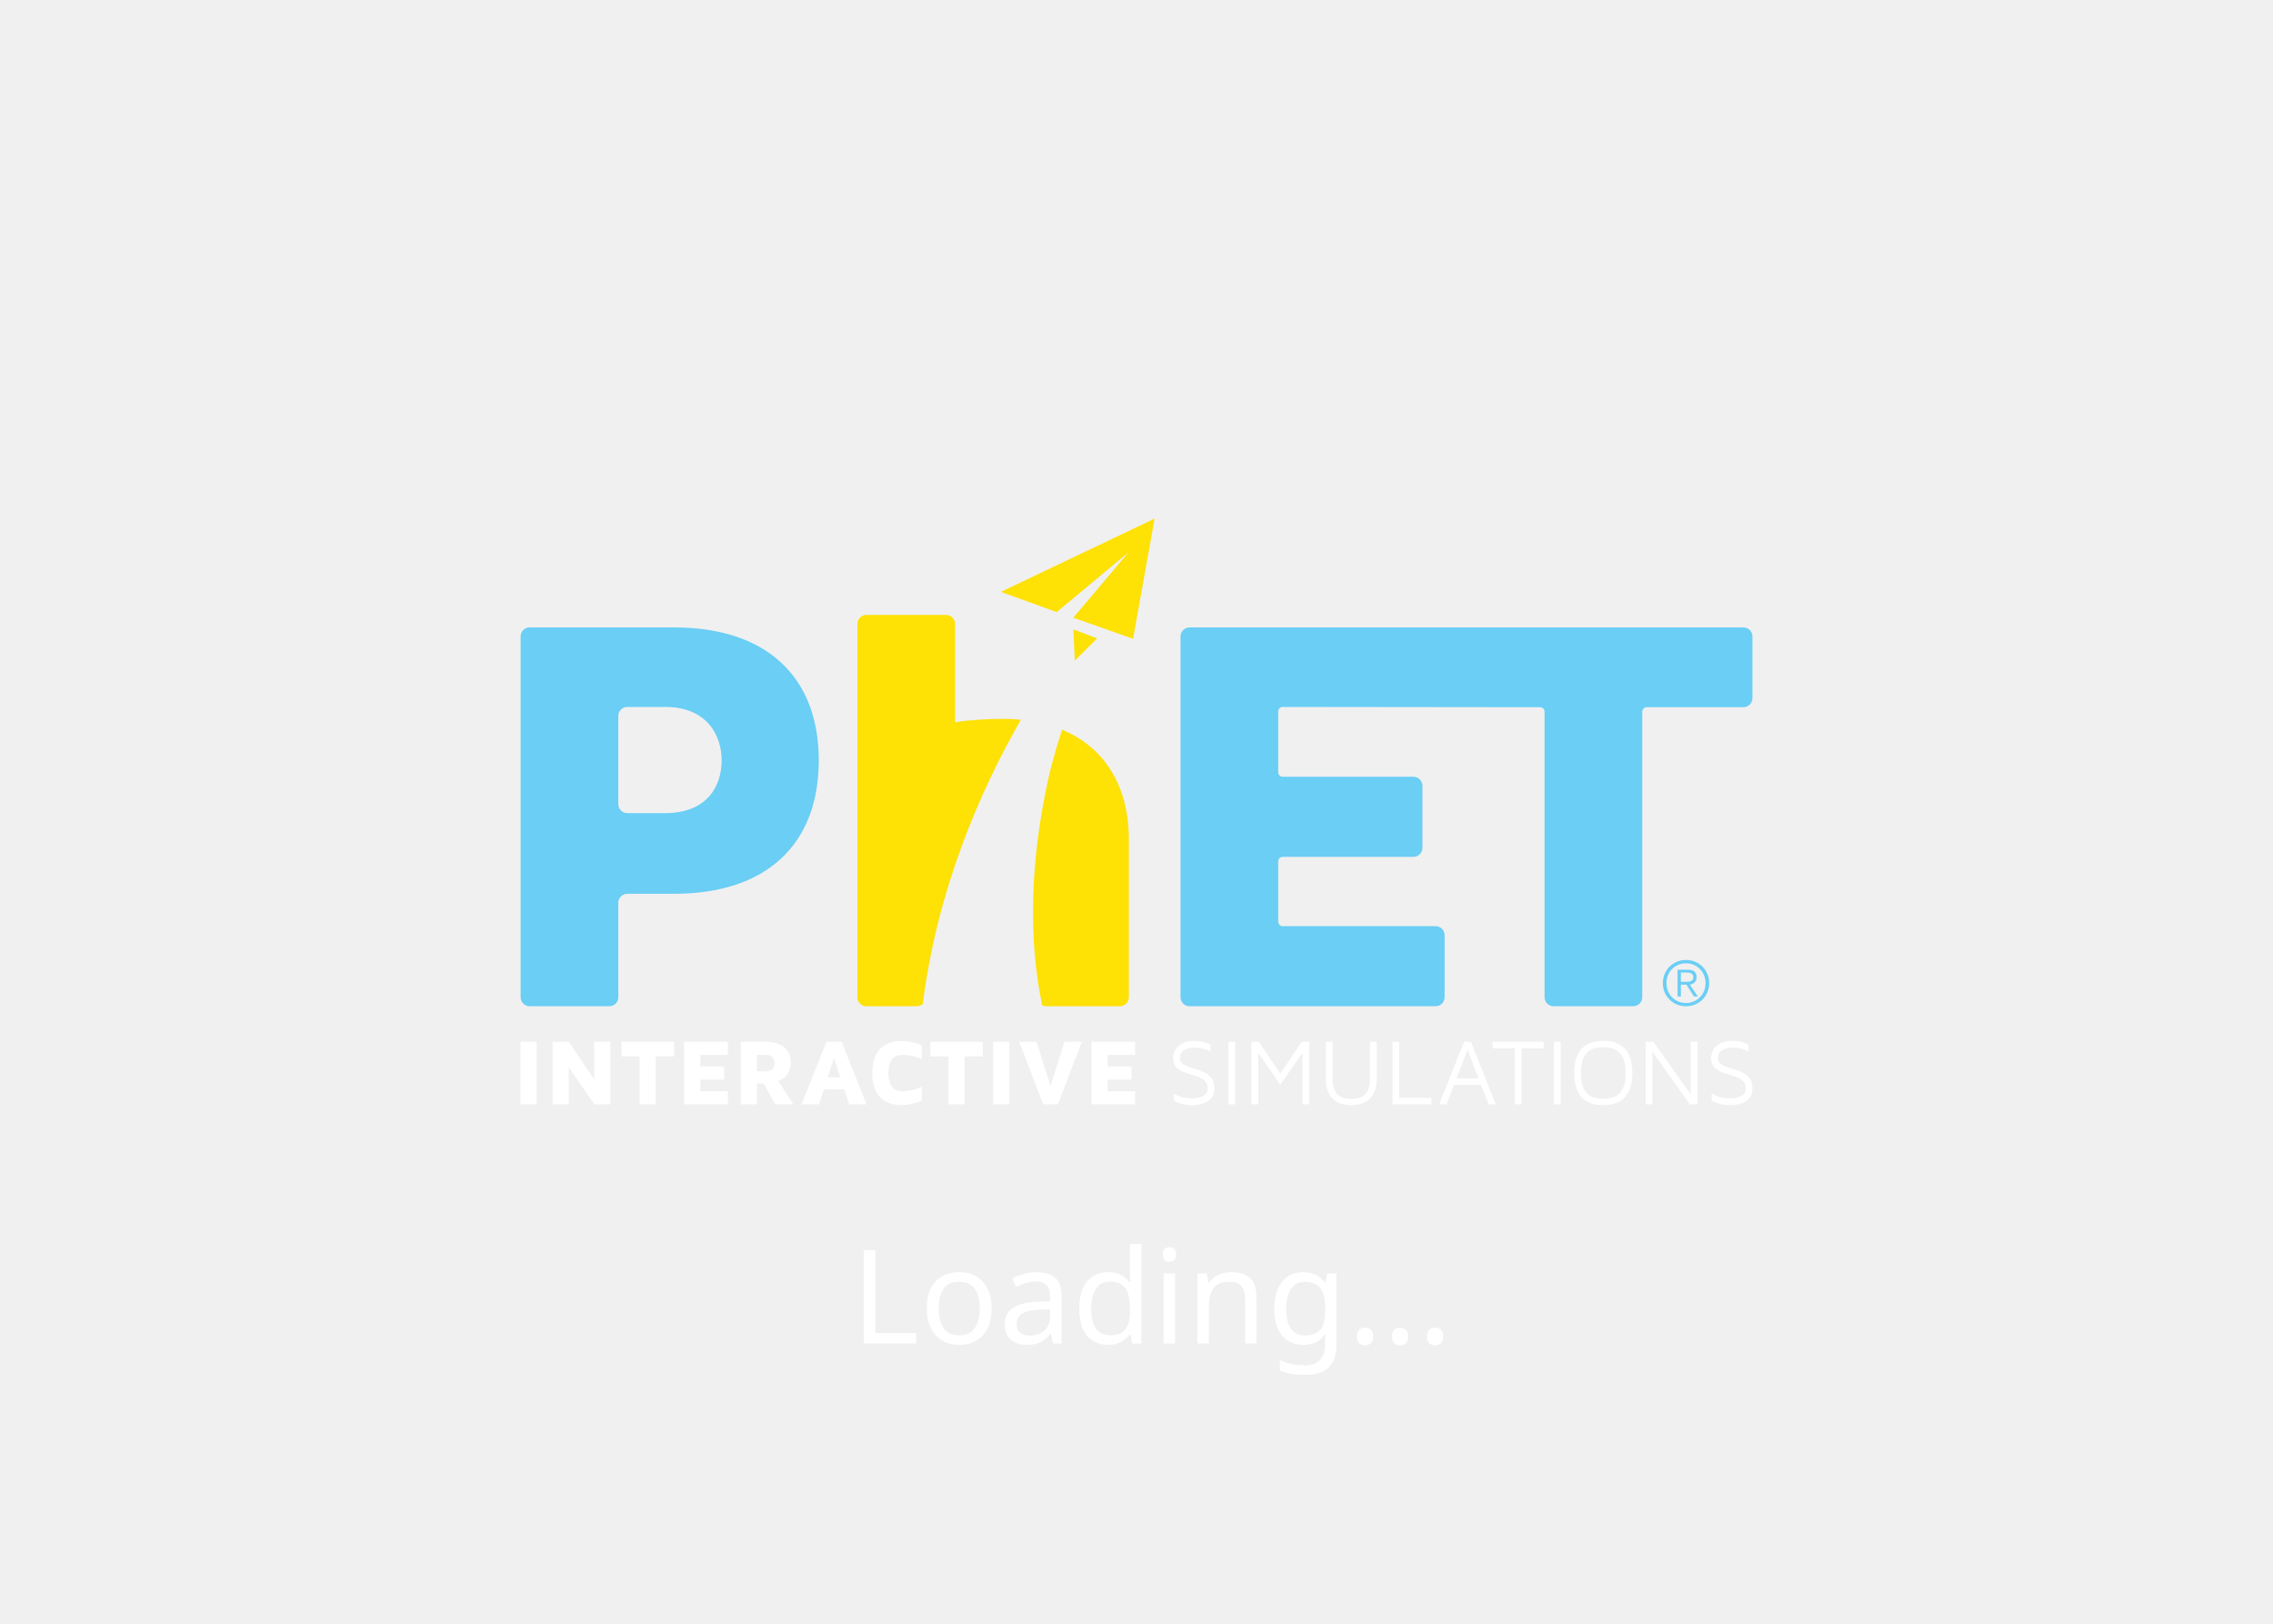
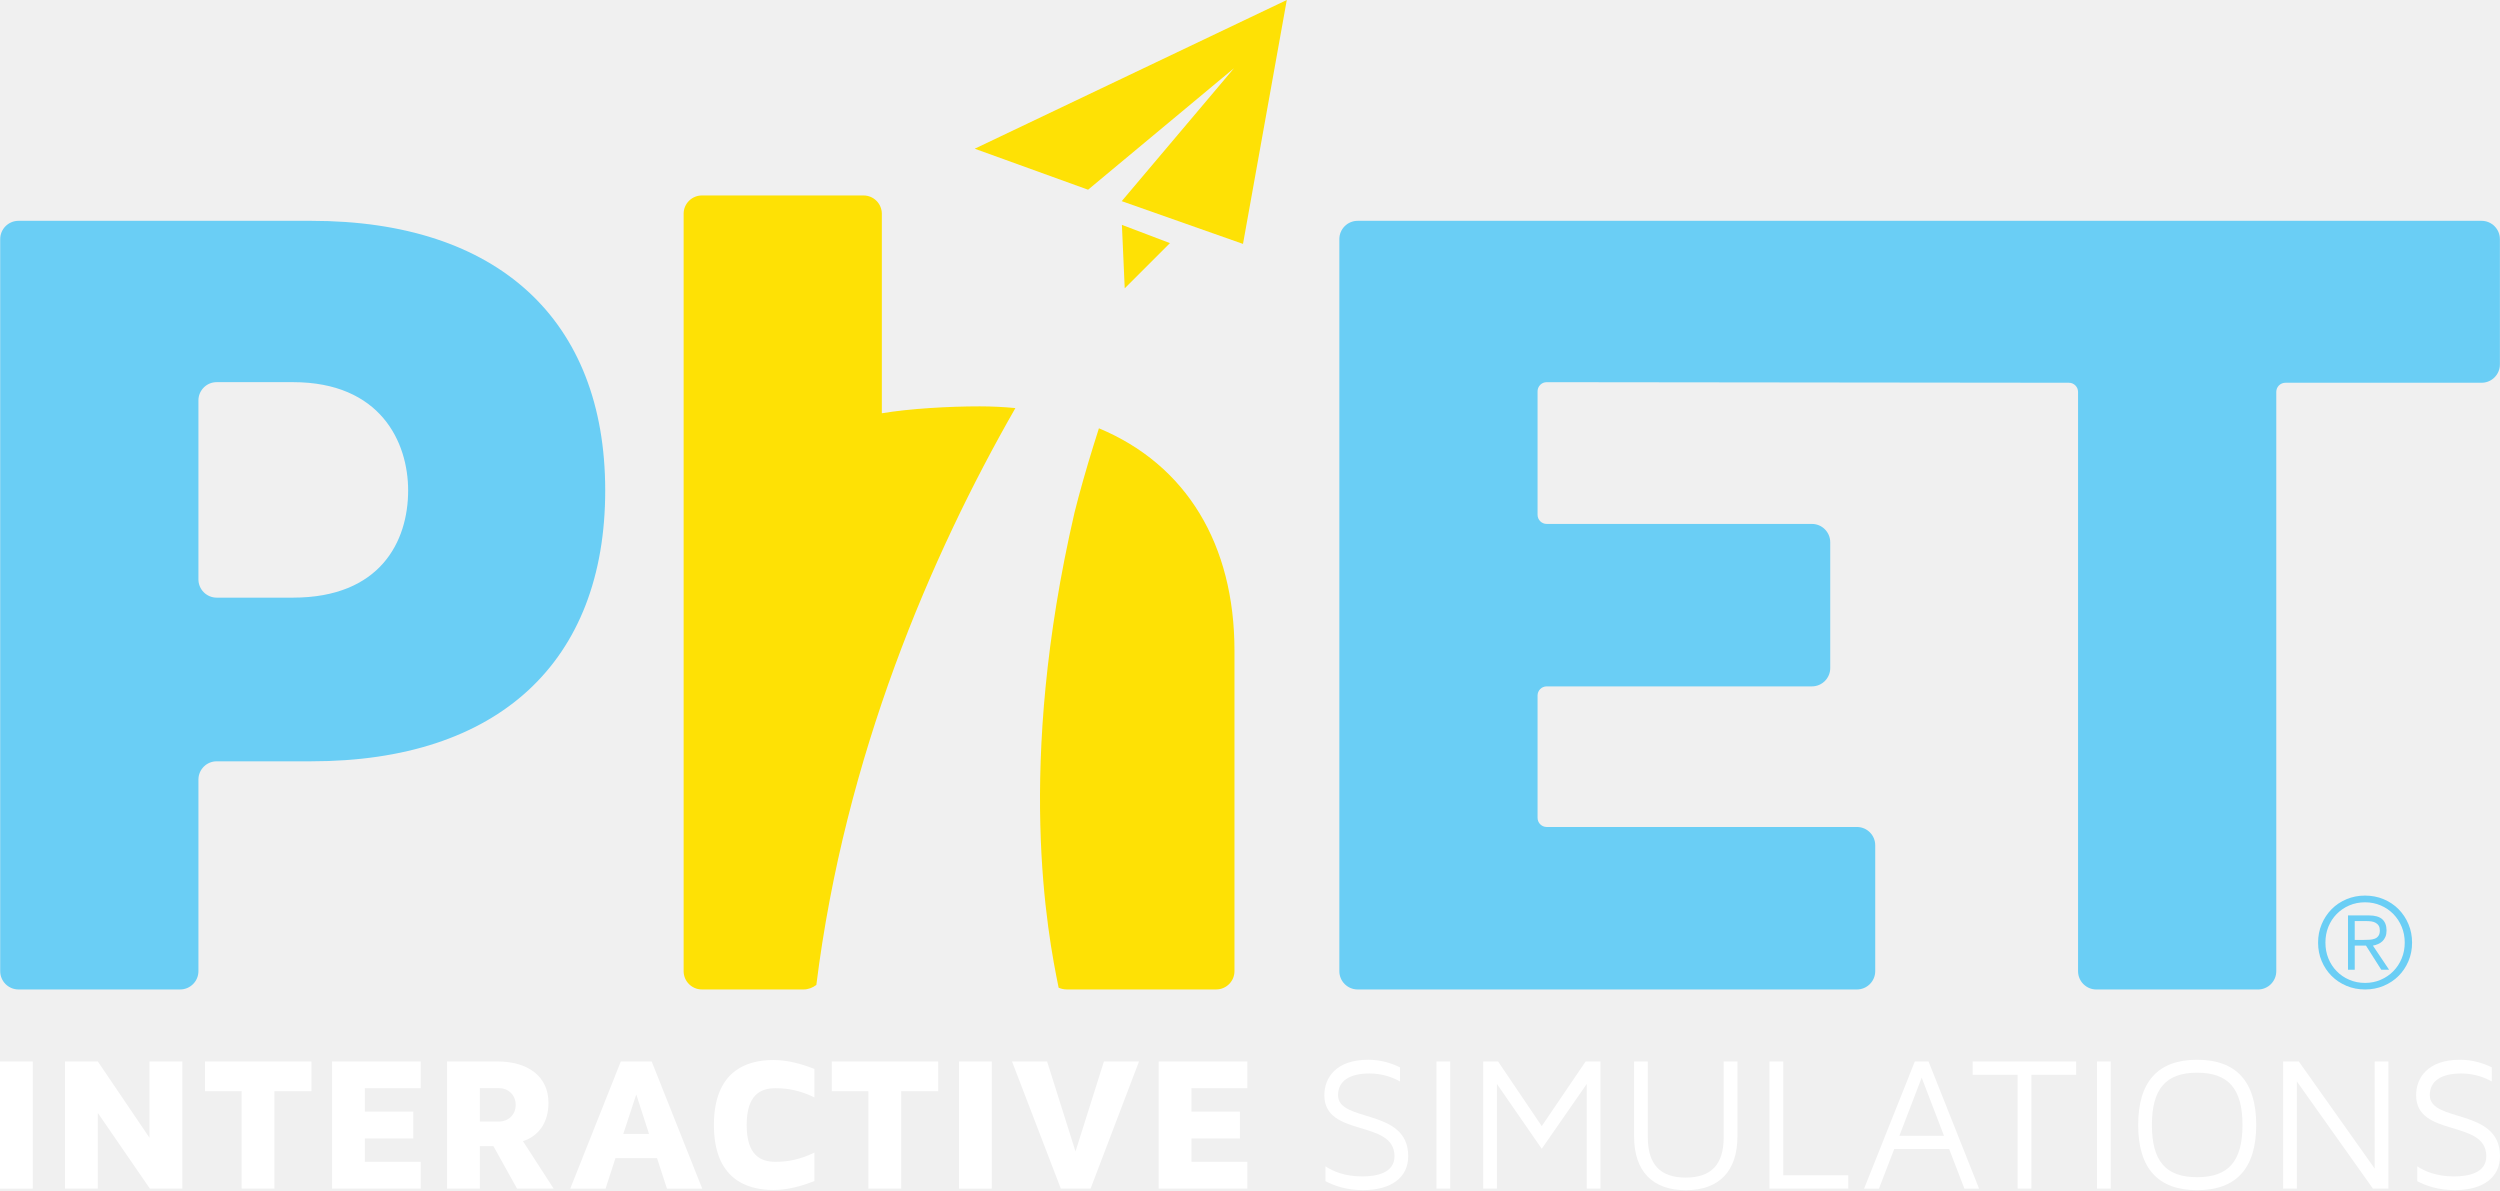
- <svg xmlns="http://www.w3.org/2000/svg" version="1.1" id="Layer_2" x="0px" y="0px" width="504px" height="360px" viewBox="0 0 504 360" enable-background="new 0 0 504 360" xml:space="preserve">
+ <svg xmlns="http://www.w3.org/2000/svg" version="1.1" id="Layer_2" x="0px" y="0px" width="273.172px" height="130.05px" viewBox="115.415 114.975 273.172 130.05" enable-background="new 115.415 114.975 273.172 130.05" xml:space="preserve">
  <g>
    <path fill="#6ACEF5" d="M149.437,139.104h-32c-1.104,0-2,0.896-2,2v79.988c0,1.104,0.896,2,2,2h17.66c1.104,0,2-0.896,2-2v-20.93   c0-1.105,0.895-2,2-2h10.34c20.398,0,32.109-10.83,32.109-29.592C181.545,149.932,169.834,139.104,149.437,139.104z    M147.422,180.279h-8.326c-1.105,0-2-0.896-2-2v-19.547c0-1.105,0.895-2,2-2h8.326c9.568,0,12.59,6.547,12.59,11.838   C160.012,174.111,156.99,180.279,147.422,180.279z" />
-     <path fill="#6ACEF5" d="M386.573,139.104h-122.81c-1.104,0-2,0.896-2,2v79.988c0,1.104,0.896,2,2,2h54.555c1.104,0,2-0.896,2-2   v-13.754c0-1.105-0.896-2-2-2h-33.896c-0.553,0-1-0.447-1-1v-13.363c0-0.553,0.447-1,1-1h28.98c1.104,0,2-0.896,2-2v-13.752   c0-1.104-0.896-2-2-2h-28.98c-0.553,0-1-0.448-1-1v-13.489c0-0.552,0.447-1,1-1l57.059,0.063c0.553,0,1,0.449,1,1v63.297   c0,1.104,0.896,2,2,2h17.66c1.104,0,2-0.896,2-2v-63.297c0-0.551,0.445-1,1-1h21.433c1.104,0,2-0.896,2-2v-13.691   C388.573,140,387.678,139.104,386.573,139.104z" />
+     <path fill="#6ACEF5" d="M386.573,139.104h-122.81c-1.104,0-2,0.896-2,2v79.988c0,1.104,0.896,2,2,2h54.555c1.104,0,2-0.896,2-2   v-13.754c0-1.105-0.896-2-2-2h-33.896c-0.553,0-1-0.447-1-1v-13.363c0-0.553,0.447-1,1-1h28.98c1.104,0,2-0.896,2-2v-13.751   c0-1.104-0.896-2-2-2h-28.98c-0.553,0-1-0.448-1-1v-13.489c0-0.552,0.447-1,1-1l57.059,0.063c0.554,0,1,0.449,1,1v63.297   c0,1.104,0.896,2,2,2h17.66c1.104,0,2-0.896,2-2v-63.297c0-0.551,0.445-1,1-1h21.434c1.104,0,2-0.896,2-2v-13.691   C388.573,140,387.678,139.104,386.573,139.104z" />
  </g>
  <g>
    <rect x="115.415" y="230.961" fill="#FFFFFF" width="3.581" height="13.895" />
    <polygon fill="#FFFFFF" points="131.749,239.295 126.104,230.961 122.521,230.961 122.521,244.855 126.104,244.855    126.104,236.586 131.794,244.855 135.336,244.855 135.336,230.961 131.749,230.961  " />
    <polygon fill="#FFFFFF" points="137.818,234.21 141.818,234.21 141.818,244.855 145.4,244.855 145.4,234.21 149.446,234.21    149.446,230.961 137.818,230.961  " />
    <polygon fill="#FFFFFF" points="151.698,244.855 161.386,244.855 161.386,241.922 155.281,241.922 155.281,239.376    160.573,239.376 160.573,236.438 155.281,236.438 155.281,233.878 161.386,233.878 161.386,230.961 151.698,230.961  " />
    <path fill="#FFFFFF" d="M175.345,235.479c0-2.935-2.291-4.521-5.599-4.521h-5.483v13.896h3.586v-4.645h1.479l2.583,4.645h4   l-3.354-5.186C174.163,239.146,175.345,237.771,175.345,235.479z M169.975,237.523h-2.126v-3.646h2.126   c0.933,0,1.79,0.706,1.79,1.833C171.765,236.812,170.908,237.523,169.975,237.523z" />
    <path fill="#FFFFFF" d="M183.25,230.961l-5.524,13.895h3.858l1.081-3.332h4.542l1.085,3.332h3.855l-5.523-13.895H183.25z    M183.52,238.877l1.42-4.312l1.392,4.312H183.52z" />
-     <path fill="#FFFFFF" d="M193.423,237.9c0,5.873,3.539,7.104,6.518,7.104c1.479,0,3.002-0.396,4.459-0.98v-3.104   c-1.521,0.729-2.815,1.005-4.25,1.005c-1.646,0-3.147-0.73-3.147-4.021c0-3.295,1.501-4.021,3.147-4.021   c1.434,0,2.728,0.27,4.25,1.001v-3.104c-1.457-0.582-2.98-0.979-4.459-0.979C196.962,230.795,193.423,232.021,193.423,237.9z" />
+     <path fill="#FFFFFF" d="M193.423,237.9c0,5.873,3.539,7.104,6.518,7.104c1.479,0,3.002-0.396,4.459-0.98v-3.104   c-1.521,0.729-2.815,1.005-4.25,1.005c-1.646,0-3.147-0.729-3.147-4.021c0-3.295,1.501-4.021,3.147-4.021   c1.434,0,2.728,0.27,4.25,1.001v-3.104c-1.457-0.582-2.98-0.979-4.459-0.979C196.962,230.795,193.423,232.021,193.423,237.9z" />
    <polygon fill="#FFFFFF" points="206.302,234.21 210.301,234.21 210.301,244.855 213.886,244.855 213.886,234.21 217.928,234.21    217.928,230.961 206.302,230.961  " />
    <rect x="220.201" y="230.961" fill="#FFFFFF" width="3.585" height="13.895" />
    <polygon fill="#FFFFFF" points="232.934,240.795 229.831,230.961 225.997,230.961 231.33,244.855 234.581,244.855 239.874,230.961    236.039,230.961  " />
    <polygon fill="#FFFFFF" points="242.023,244.855 251.71,244.855 251.71,241.922 245.605,241.922 245.605,239.376 250.897,239.376    250.897,236.438 245.605,236.438 245.605,233.878 251.71,233.878 251.71,230.961 242.023,230.961  " />
-     <path fill="#FFFFFF" d="M261.622,234.646c0-1.541,1.229-2.373,3.44-2.373c1.414,0,2.561,0.438,3.332,0.875v-1.545   c-0.896-0.438-2.064-0.83-3.48-0.83c-3.542,0-4.79,2-4.79,3.873c0,4.646,7.665,2.604,7.665,6.666c0,1.834-1.938,2.209-3.543,2.209   c-1.893,0-3.184-0.562-3.998-1.103v1.622c0.979,0.523,2.334,0.98,4.104,0.98c3.104,0,4.938-1.398,4.938-3.713   C269.291,236.001,261.622,237.689,261.622,234.646z" />
+     <path fill="#FFFFFF" d="M261.622,234.646c0-1.541,1.229-2.373,3.44-2.373c1.414,0,2.561,0.438,3.332,0.875v-1.545   c-0.896-0.438-2.064-0.83-3.48-0.83c-3.542,0-4.79,2-4.79,3.873c0,4.646,7.665,2.604,7.665,6.666c0,1.834-1.938,2.209-3.543,2.209   c-1.893,0-3.184-0.562-3.998-1.104v1.622c0.979,0.522,2.334,0.979,4.104,0.979c3.104,0,4.938-1.397,4.938-3.713   C269.291,236.001,261.622,237.689,261.622,234.646z" />
    <rect x="272.378" y="230.959" fill="#FFFFFF" width="1.5" height="13.896" />
    <polygon fill="#FFFFFF" points="283.879,238.023 279.107,230.961 277.484,230.961 277.484,244.855 278.984,244.855 278.984,233.42    283.879,240.501 288.796,233.42 288.796,244.855 290.296,244.855 290.296,230.961 288.674,230.961  " />
-     <path fill="#FFFFFF" d="M303.761,239.232c0,2.978-1.353,4.416-4.144,4.416c-2.795,0-4.148-1.438-4.148-4.416v-8.271h-1.5v8.186   c0,3.793,2.001,5.879,5.648,5.879c3.645,0,5.646-2.086,5.646-5.879v-8.186h-1.504L303.761,239.232L303.761,239.232z" />
+     <path fill="#FFFFFF" d="M303.761,239.232c0,2.978-1.353,4.416-4.144,4.416c-2.795,0-4.148-1.438-4.148-4.416v-8.271h-1.5v8.186   c0,3.793,2.001,5.879,5.648,5.879c3.645,0,5.646-2.086,5.646-5.879v-8.186h-1.505L303.761,239.232L303.761,239.232z" />
    <polygon fill="#FFFFFF" points="310.268,230.961 308.766,230.961 308.766,244.855 317.373,244.855 317.373,243.398    310.268,243.398  " />
    <path fill="#FFFFFF" d="M324.646,230.961l-5.543,13.895h1.623l1.67-4.33h6l1.666,4.33h1.604l-5.521-13.895H324.646z    M322.957,239.084l2.438-6.354l2.438,6.354H322.957z" />
    <polygon fill="#FFFFFF" points="330.963,232.418 335.879,232.418 335.879,244.855 337.38,244.855 337.38,232.418 342.273,232.418    342.273,230.961 330.963,230.961  " />
    <rect x="344.55" y="230.959" fill="#FFFFFF" width="1.5" height="13.896" />
    <path fill="#FFFFFF" d="M355.489,230.773c-4.271,0-6.438,2.395-6.438,7.127c0,4.726,2.167,7.123,6.438,7.123   c4.293,0,6.46-2.397,6.46-7.123C361.949,233.168,359.782,230.773,355.489,230.773z M355.489,243.605   c-3.417,0-4.938-1.748-4.938-5.705c0-3.939,1.521-5.713,4.938-5.713c3.438,0,4.96,1.771,4.96,5.713   C360.449,241.857,358.93,243.605,355.489,243.605z" />
    <polygon fill="#FFFFFF" points="374.895,242.666 366.602,230.961 364.893,230.961 364.893,244.855 366.393,244.855    366.393,233.148 374.704,244.855 376.395,244.855 376.395,230.961 374.895,230.961  " />
-     <path fill="#FFFFFF" d="M380.916,234.646c0-1.541,1.229-2.373,3.438-2.373c1.418,0,2.563,0.438,3.338,0.875v-1.545   c-0.896-0.438-2.064-0.83-3.48-0.83c-3.542,0-4.792,2-4.792,3.873c0,4.646,7.669,2.604,7.669,6.666   c0,1.834-1.938,2.209-3.545,2.209c-1.896,0-3.188-0.562-4-1.103v1.622c0.979,0.523,2.336,0.98,4.105,0.98   c3.104,0,4.938-1.398,4.938-3.713C388.585,236.001,380.916,237.689,380.916,234.646z" />
+     <path fill="#FFFFFF" d="M380.916,234.646c0-1.541,1.229-2.373,3.438-2.373c1.418,0,2.563,0.438,3.338,0.875v-1.545   c-0.896-0.438-2.063-0.83-3.479-0.83c-3.542,0-4.792,2-4.792,3.873c0,4.646,7.669,2.604,7.669,6.666   c0,1.834-1.938,2.209-3.545,2.209c-1.896,0-3.188-0.562-4-1.104v1.622c0.979,0.522,2.336,0.979,4.104,0.979   c3.104,0,4.938-1.397,4.938-3.713C388.585,236.001,380.916,237.689,380.916,234.646z" />
  </g>
  <g>
    <path fill="#FEE105" d="M235.493,161.775c-0.799,2.488-1.557,5.004-2.244,7.569c-0.145,0.539-0.283,1.091-0.423,1.64   c-6.436,27.812-2.946,45.999-1.735,51.918c0.281,0.119,0.58,0.188,0.882,0.188h16.331c1.105,0,2-0.896,2-2v-35.02   C250.304,174.464,245.052,165.753,235.493,161.775z" />
    <path fill="#FEE105" d="M211.772,160.132v-21.799c0-1.104-0.896-2-2-2h-17.658c-1.104,0-2,0.896-2,2v82.759c0,1.104,0.896,2,2,2   h11.109c0.504,0,0.991-0.191,1.393-0.494c3.131-25.072,12.497-46.885,21.75-63.033c-1.254-0.119-2.548-0.188-3.891-0.188   C219.075,159.376,214.793,159.626,211.772,160.132z" />
    <polygon fill="#FEE105" points="221.92,131.225 234.307,135.705 250.253,122.428 237.983,136.955 251.236,141.627 256.021,114.975     " />
    <polygon fill="#FEE105" points="238.004,139.547 238.312,146.48 243.254,141.54  " />
  </g>
  <g>
-     <path fill="#6ACEF5" d="M375.873,213.231c0.625,0.262,1.169,0.625,1.629,1.089c0.46,0.468,0.821,1.01,1.083,1.636   c0.264,0.626,0.394,1.3,0.394,2.015c0,0.728-0.13,1.401-0.394,2.023c-0.262,0.622-0.623,1.16-1.083,1.622   c-0.46,0.459-1.004,0.82-1.629,1.082c-0.627,0.265-1.303,0.395-2.027,0.395c-0.729,0-1.404-0.13-2.031-0.395   c-0.625-0.262-1.168-0.623-1.628-1.082c-0.46-0.462-0.821-1-1.083-1.622c-0.264-0.622-0.395-1.296-0.395-2.023   c0-0.715,0.131-1.39,0.395-2.015c0.262-0.626,0.623-1.168,1.083-1.636c0.46-0.464,1.003-0.827,1.628-1.089   c0.627-0.264,1.303-0.396,2.031-0.396C374.57,212.836,375.246,212.968,375.873,213.231z M372.111,213.913   c-0.53,0.231-0.985,0.544-1.373,0.938c-0.386,0.398-0.689,0.86-0.905,1.394c-0.217,0.534-0.322,1.11-0.322,1.726   c0,0.62,0.105,1.193,0.322,1.727c0.216,0.534,0.519,0.998,0.905,1.393c0.387,0.399,0.843,0.711,1.373,0.939   c0.529,0.232,1.106,0.346,1.734,0.346c0.614,0,1.188-0.113,1.718-0.346c0.529-0.229,0.985-0.54,1.372-0.939   c0.388-0.395,0.692-0.858,0.912-1.393c0.221-0.533,0.331-1.107,0.331-1.727c0-0.615-0.11-1.191-0.331-1.726   c-0.22-0.533-0.524-0.995-0.912-1.394c-0.387-0.395-0.843-0.707-1.372-0.938c-0.53-0.229-1.104-0.345-1.718-0.345   C373.218,213.568,372.641,213.684,372.111,213.913z M371.979,220.938v-5.937h2.279c0.671,0,1.159,0.142,1.47,0.424   c0.306,0.282,0.462,0.686,0.462,1.22c0,0.26-0.038,0.482-0.117,0.677c-0.081,0.192-0.186,0.356-0.324,0.491   c-0.139,0.132-0.298,0.238-0.478,0.316c-0.179,0.078-0.371,0.136-0.572,0.172l1.768,2.637h-0.856l-1.67-2.637h-1.228v2.637H371.979   z M374.335,217.659c0.216-0.011,0.406-0.051,0.571-0.116c0.166-0.062,0.3-0.166,0.4-0.311c0.102-0.143,0.152-0.34,0.152-0.587   c0-0.21-0.04-0.381-0.117-0.511c-0.078-0.128-0.185-0.232-0.318-0.309c-0.134-0.081-0.282-0.132-0.447-0.16   c-0.167-0.028-0.342-0.042-0.525-0.042h-1.338v2.057h0.965C373.899,217.681,374.119,217.676,374.335,217.659z" />
-   </g>
-   <g>
-     <text transform="matrix(1 0 0 1 188.709 297.876)" fill="#FFFFFF" font-family="'Tahoma'" font-size="29">Loading...</text>
+     <path fill="#6ACEF5" d="M375.873,213.23c0.625,0.263,1.169,0.625,1.629,1.09c0.46,0.468,0.821,1.01,1.083,1.636   c0.265,0.626,0.394,1.3,0.394,2.015c0,0.729-0.129,1.401-0.394,2.023c-0.262,0.622-0.623,1.16-1.083,1.622   c-0.46,0.459-1.004,0.819-1.629,1.082c-0.627,0.265-1.303,0.395-2.027,0.395c-0.729,0-1.404-0.13-2.031-0.395   c-0.625-0.263-1.168-0.623-1.627-1.082c-0.461-0.462-0.821-1-1.084-1.622c-0.264-0.622-0.395-1.296-0.395-2.023   c0-0.715,0.131-1.39,0.395-2.015c0.263-0.626,0.623-1.168,1.084-1.636c0.459-0.465,1.002-0.827,1.627-1.09   c0.627-0.264,1.304-0.396,2.031-0.396C374.57,212.836,375.246,212.968,375.873,213.23z M372.111,213.913   c-0.53,0.231-0.985,0.544-1.373,0.938c-0.387,0.397-0.689,0.859-0.905,1.394c-0.217,0.534-0.321,1.11-0.321,1.726   c0,0.62,0.104,1.193,0.321,1.728c0.216,0.534,0.519,0.997,0.905,1.393c0.387,0.399,0.843,0.711,1.373,0.938   c0.529,0.232,1.105,0.347,1.734,0.347c0.613,0,1.188-0.112,1.717-0.347c0.529-0.229,0.985-0.539,1.373-0.938   c0.388-0.396,0.691-0.858,0.912-1.393c0.221-0.533,0.33-1.107,0.33-1.728c0-0.615-0.109-1.191-0.33-1.726   c-0.221-0.533-0.524-0.995-0.912-1.394c-0.388-0.396-0.844-0.707-1.373-0.938c-0.529-0.229-1.104-0.345-1.717-0.345   C373.218,213.568,372.641,213.684,372.111,213.913z M371.979,220.938v-5.937h2.279c0.672,0,1.159,0.142,1.471,0.424   c0.306,0.282,0.461,0.687,0.461,1.22c0,0.26-0.037,0.482-0.116,0.678c-0.081,0.191-0.187,0.355-0.324,0.49   c-0.14,0.133-0.298,0.238-0.478,0.316s-0.371,0.137-0.572,0.172l1.768,2.637h-0.855l-1.67-2.637h-1.229v2.637H371.979z    M374.335,217.659c0.216-0.011,0.406-0.052,0.571-0.116c0.166-0.062,0.3-0.166,0.4-0.311c0.102-0.144,0.151-0.34,0.151-0.588   c0-0.209-0.04-0.381-0.117-0.511c-0.077-0.128-0.185-0.231-0.317-0.309c-0.135-0.081-0.282-0.132-0.447-0.16   c-0.167-0.028-0.342-0.042-0.525-0.042h-1.338v2.057h0.965C373.898,217.682,374.119,217.676,374.335,217.659z" />
  </g>
</svg>
